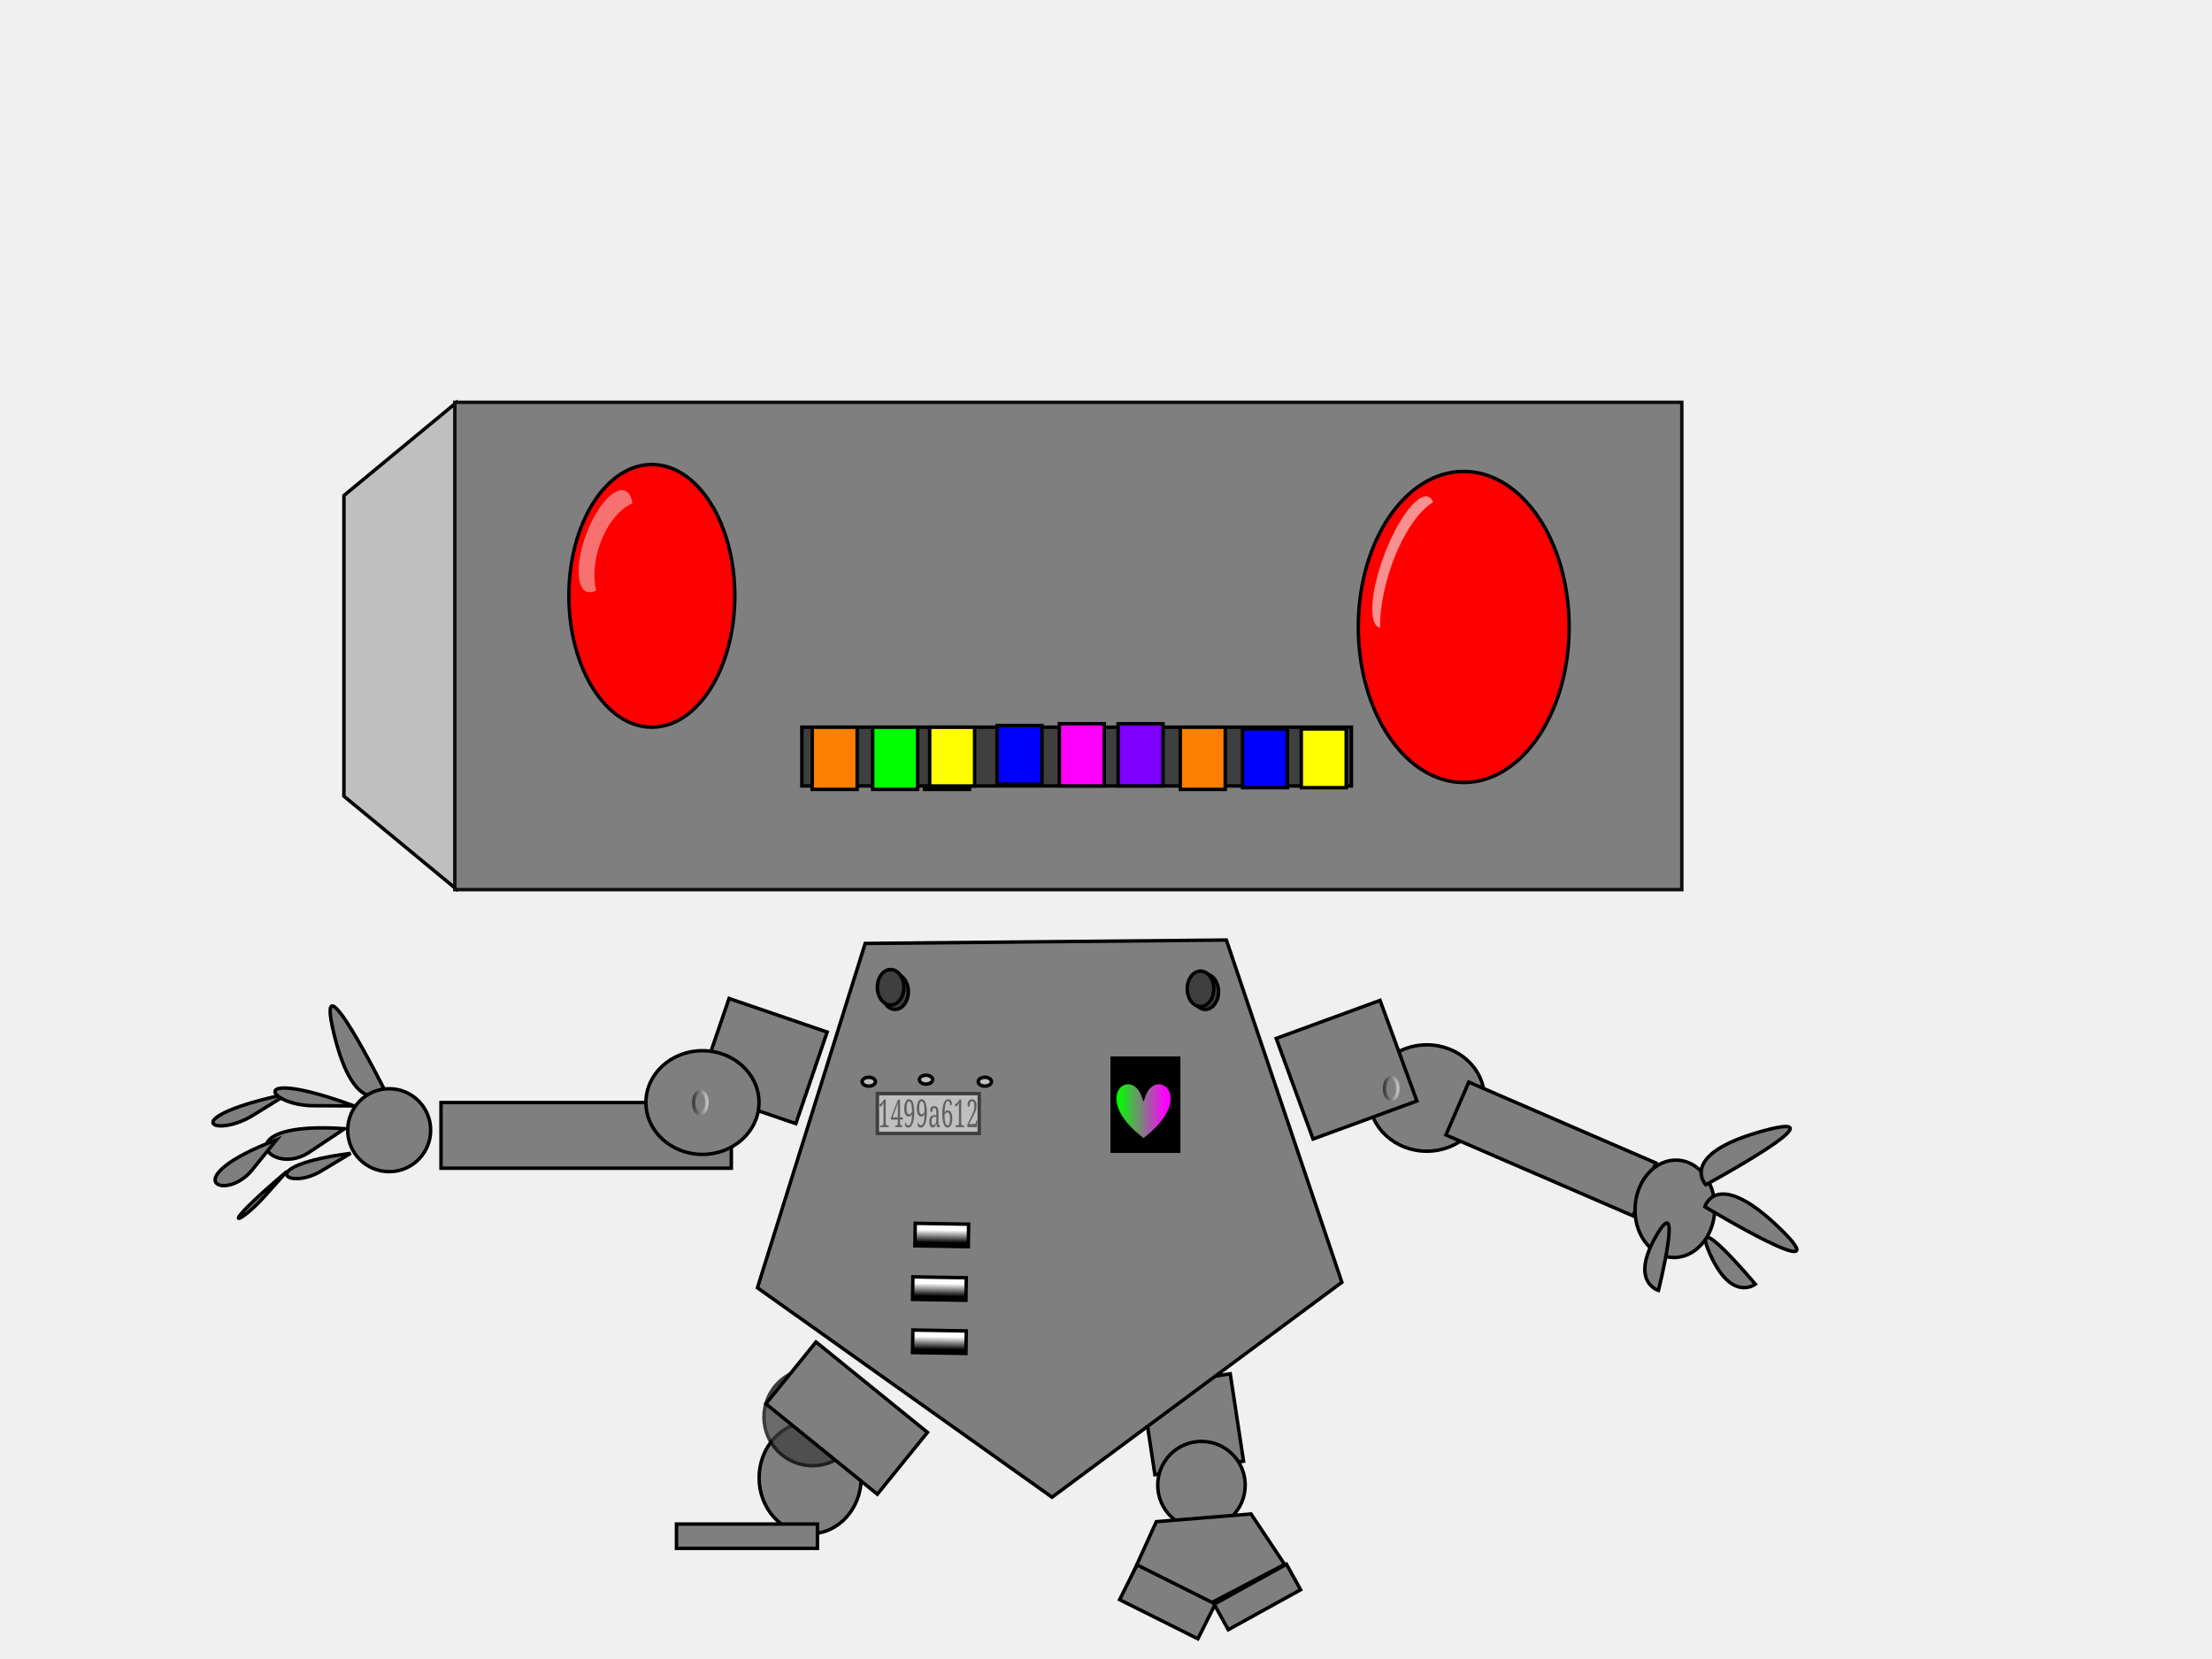
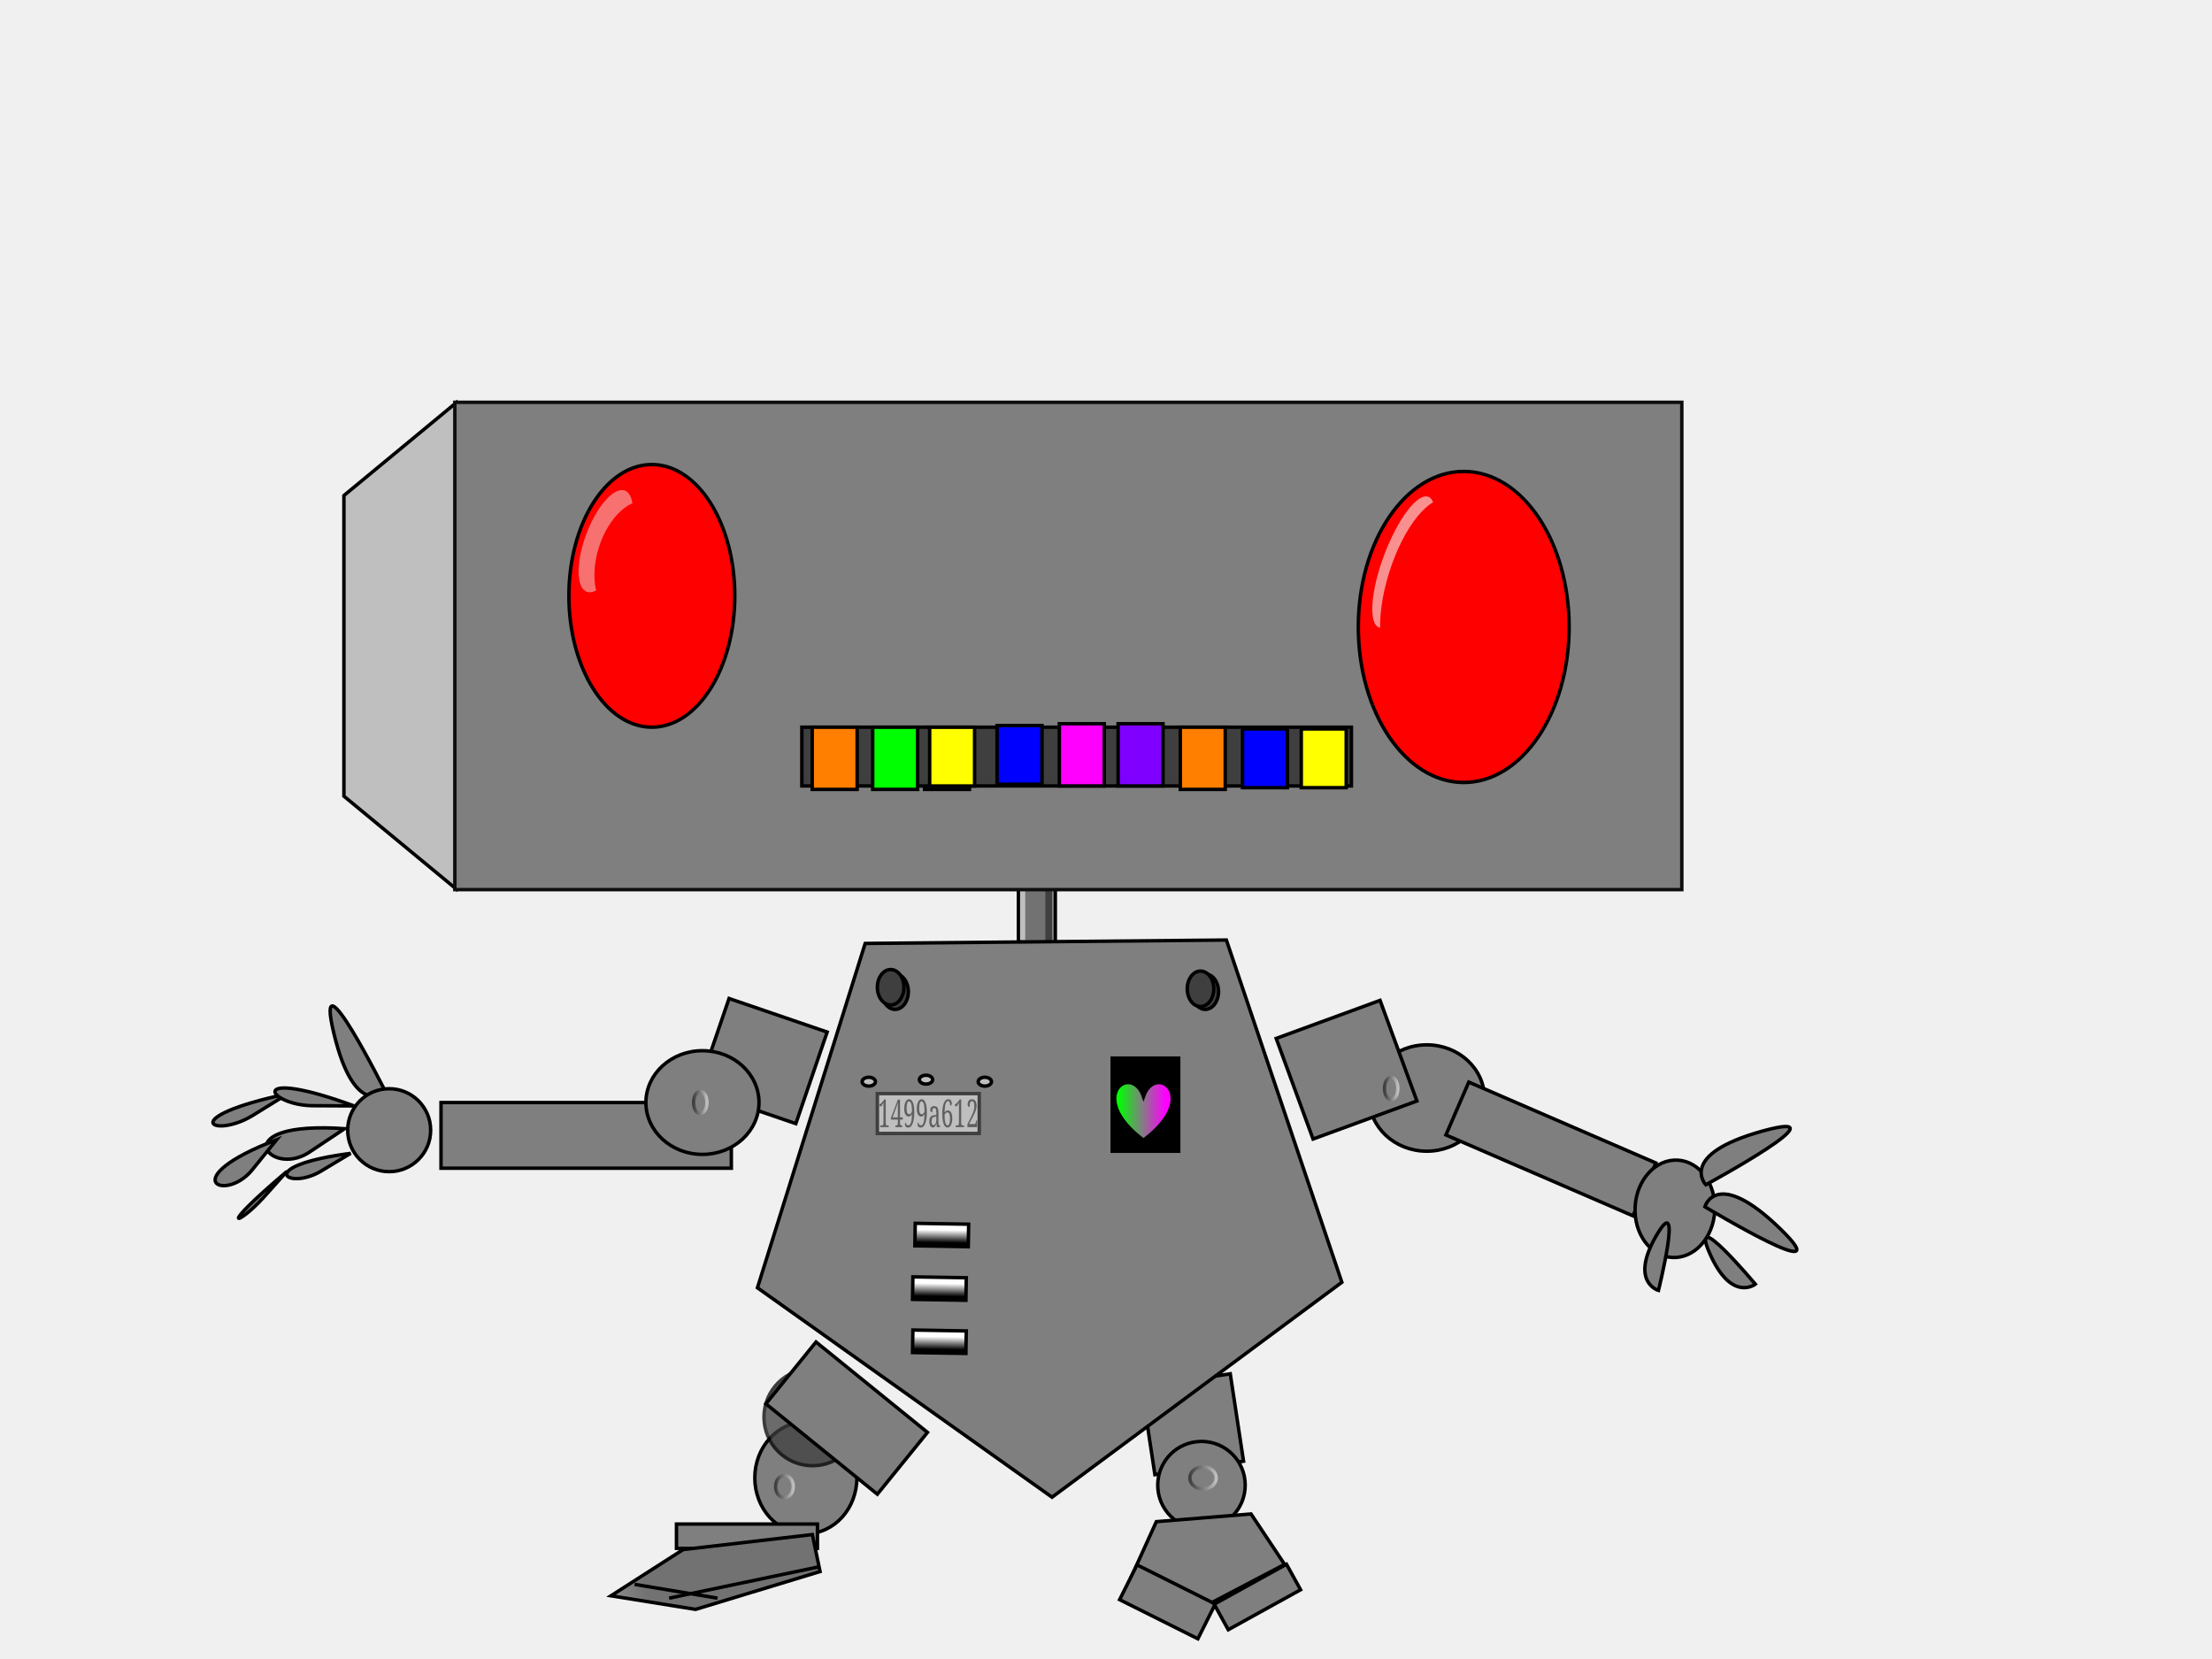
<svg xmlns="http://www.w3.org/2000/svg" width="640" height="480">
  <defs>
    <linearGradient id="svg_52">
-       <stop stop-color="#000000" offset="0.159" />
-       <stop stop-color="#ffffff" offset="0.726" />
+       <stop offset="0.159" stop-color="#000000" />
+       <stop offset="0.726" stop-color="#ffffff" />
    </linearGradient>
    <linearGradient id="svg_64">
-       <stop stop-color="#00ff00" offset="0.062" />
-       <stop stop-color="#ff00ff" offset="0.882" />
-       <stop stop-color="#ff00ff" offset="1" />
+       <stop offset="0.062" stop-color="#00ff00" />
+       <stop offset="0.882" stop-color="#ff00ff" />
+       <stop offset="1" stop-color="#ff00ff" />
    </linearGradient>
    <linearGradient id="svg_72">
-       <stop stop-color="#000000" offset="0" />
-       <stop stop-color="#ffffff" offset="1" />
+       <stop offset="0" stop-color="#000000" />
+       <stop offset="1" stop-color="#ffffff" />
+     </linearGradient>
+     <pattern id="gridpattern" patternUnits="userSpaceOnUse" x="0" y="0" width="100" height="100">
+       <image id="svg_8" x="0" y="0" width="100" height="100" />
+     </pattern>
+     <linearGradient id="svg_81" x1="0" y1="0" x2="1" y2="0">
+       <stop stop-color="#727272" offset="0.831" />
+       <stop stop-color="#8d8d8d" offset="1" />
+     </linearGradient>
+     <linearGradient y2="0" x2="1" y1="0" x1="0" id="svg_34">
+       <stop offset="0.831" stop-color="#727272" />
+       <stop offset="1" stop-color="#8d8d8d" />
+     </linearGradient>
+     <linearGradient y2="0" x2="1" y1="0" x1="0" id="svg_89">
+       <stop offset="0.894" stop-color="#3f3f3f" />
+       <stop offset="0.952" stop-color="#c0c0c0" />
    </linearGradient>
  </defs>
  <g stroke="null">
-     <polygon id="svg_35" fill="#bfbfbf" points="152.129,186.866 132.028,257.239 99.504,230.359 99.504,143.372 132.028,116.492 152.129,186.866 " stroke="#000000" />
-     <rect fill="#7f7f7f" stroke-width="null" stroke-dasharray="null" stroke-linejoin="null" stroke-linecap="null" x="332.08" y="399.283" width="25.94" height="25.579" id="svg_22" transform="rotate(-8.635257 345.0502,412.0723) " stroke="#000000" />
-     <path fill="#7f7f7f" stroke-width="null" stroke-dasharray="null" stroke-linejoin="null" stroke-linecap="null" d="m131.6,116.4l355,0l0,141l-355,0l0,-141z" id="svg_1" stroke="#0f0e0e" />
-     <polygon id="svg_25" fill="#7f7f7f" points="388.608,337.436 327.257,422.042 227.99,389.725 227.99,285.146 327.257,252.83 388.608,337.436 " stroke-width="null" transform="rotate(-54.59344 308.299,337.4359) " stroke="#000000" />
-     <ellipse fill="#bfbfbf" stroke-width="null" stroke-dasharray="null" stroke-linejoin="null" stroke-linecap="null" cx="267.923" cy="312.378" rx="1.923" ry="1.282" id="svg_67" stroke="#000000" />
-     <ellipse fill="#bfbfbf" stroke-width="null" stroke-dasharray="null" stroke-linejoin="null" stroke-linecap="null" cx="251.365" cy="312.964" rx="1.923" ry="1.282" stroke="#000000" id="svg_76" />
-     <ellipse fill="#3f3f3f" stroke-width="null" stroke-dasharray="null" stroke-linejoin="null" stroke-linecap="null" cx="348.718" cy="286.923" id="svg_66" rx="3.846" ry="5.128" stroke="#000000" />
-     <ellipse fill="#3f3f3f" stroke="#000000" stroke-width="null" stroke-dasharray="null" stroke-linejoin="null" stroke-linecap="null" cx="258.974" cy="286.923" id="svg_65" rx="3.846" ry="5.128" />
-     <rect fill="url(#svg_52)" stroke-width="null" stroke-dasharray="null" stroke-linejoin="null" stroke-linecap="null" x="269.222" y="349.604" width="6.517" height="15.451" id="svg_51" transform="rotate(-89.04518 272.4804,357.3298) " stroke="#000000" />
-     <ellipse fill="#7f7f7f" stroke="#000000" stroke-width="null" stroke-dasharray="null" stroke-linejoin="null" stroke-linecap="null" cx="412.82" cy="317.692" id="svg_42" rx="16.667" ry="15.385" />
-     <ellipse fill="#ff0000" stroke-width="null" stroke-dasharray="null" stroke-linejoin="null" stroke-linecap="null" cx="188.6" cy="172.4" id="svg_2" rx="24" ry="38" stroke="#000000" />
-     <ellipse fill="#ff0000" stroke-width="null" stroke-dasharray="null" stroke-linejoin="null" stroke-linecap="null" cx="423.5" cy="181.4" rx="30.5" ry="45" id="svg_4" stroke="#000000" />
-     <rect fill="#3f3f3f" stroke-width="null" stroke-dasharray="null" stroke-linejoin="null" stroke-linecap="null" x="267.5" y="210.4" width="13" height="18" id="svg_11" stroke="#000000" />
-     <rect fill="#3f3f3f" stroke-width="null" stroke-dasharray="null" stroke-linejoin="null" stroke-linecap="null" x="232" y="210.4" width="159" height="17" id="svg_5" stroke="#000000" />
-     <rect fill="#ffff00" stroke-width="null" stroke-dasharray="null" stroke-linejoin="null" stroke-linecap="null" x="268.982" y="210.412" width="13" height="17" id="svg_9" stroke="#000000" />
-     <rect fill="#0000ff" stroke-width="null" stroke-dasharray="null" stroke-linejoin="null" stroke-linecap="null" x="288.476" y="209.912" width="13" height="17" id="svg_14" stroke="#000000" />
-     <rect fill="#7f00ff" stroke-width="null" stroke-dasharray="null" stroke-linejoin="null" stroke-linecap="null" x="323.5" y="209.4" width="13" height="18" id="svg_15" stroke="#000000" />
-     <rect fill="#ff00ff" stroke-width="null" stroke-dasharray="null" stroke-linejoin="null" stroke-linecap="null" x="306.5" y="209.4" width="13" height="18" id="svg_10" stroke="#000000" />
-     <rect fill="#ff7f00" stroke-width="null" stroke-dasharray="null" stroke-linejoin="null" stroke-linecap="null" x="235" y="210.4" width="13" height="18" id="svg_6" stroke="#000000" />
-     <rect fill="#00ff00" stroke-width="null" stroke-dasharray="null" stroke-linejoin="null" stroke-linecap="null" x="252.5" y="210.4" width="13" height="18" id="svg_12" stroke="#000000" />
-     <rect fill="#ff7f00" stroke-width="null" stroke-dasharray="null" stroke-linejoin="null" stroke-linecap="null" x="341.5" y="210.4" width="13" height="18" id="svg_16" stroke="#000000" />
-     <rect fill="#0000ff" stroke-width="null" stroke-dasharray="null" stroke-linejoin="null" stroke-linecap="null" x="359.5" y="210.9" width="13" height="17" id="svg_17" stroke="#000000" />
-     <rect fill="#ffff00" stroke-width="null" stroke-dasharray="null" stroke-linejoin="null" stroke-linecap="null" x="376.5" y="210.9" width="13" height="17" id="svg_18" stroke="#000000" />
-     <polygon id="svg_23" fill="#ff0000" />
-     <polygon id="svg_24" fill="#ff0000" />
-     <rect fill="#7f7f7f" stroke-width="null" stroke-dasharray="null" stroke-linejoin="null" stroke-linecap="null" x="205.6" y="293" width="30" height="28" id="svg_26" transform="rotate(18.88608 220.6,307) " stroke="#000000" />
-     <rect fill="#7f7f7f" stroke-width="null" stroke-dasharray="null" stroke-linejoin="null" stroke-linecap="null" x="373.6" y="294" width="32" height="31" id="svg_27" transform="rotate(-20.1126 389.6,309.5) " stroke="#000000" />
-     <ellipse fill="#7f7f7f" stroke-width="null" stroke-dasharray="null" stroke-linejoin="null" stroke-linecap="null" cx="201.923" cy="319.615" rx="1.923" ry="3.205" id="svg_69" stroke="url(#svg_72)" opacity="0.5" />
-     <rect fill="#7f7f7f" stroke-width="null" stroke-dasharray="null" stroke-linejoin="null" stroke-linecap="null" x="127.6" y="319" width="84" height="19" id="svg_28" stroke="#000000" />
-     <ellipse fill="#7f7f7f" stroke-width="null" stroke-dasharray="null" stroke-linejoin="null" stroke-linecap="null" cx="203.241" cy="319" id="svg_29" rx="16.359" ry="15" stroke="#000000" />
-     <ellipse fill="#7f7f7f" stroke-width="null" stroke-dasharray="null" stroke-linejoin="null" stroke-linecap="null" cx="199.6" cy="311" id="svg_30" transform="rotate(-32.4712 199.6,311) " stroke="#000000" />
-     <path fill="#7f7f7f" stroke-width="null" stroke-dasharray="null" stroke-linejoin="null" stroke-linecap="null" d="m111.6,316c0,0 -21,-42 -15,-17c6,25 15,17 15,17z" id="svg_33" stroke="#000000" />
-     <path fill="#7f7f7f" stroke-width="null" stroke-dasharray="null" stroke-linejoin="null" stroke-linecap="null" d="m84.241,320.837c-33,-6 -25,4 -12,2l12,-2z" id="svg_37" transform="rotate(-22.24899 72.59998,321) " stroke="#000000" />
-     <path fill="#7f7f7f" stroke-width="null" stroke-dasharray="null" stroke-linejoin="null" stroke-linecap="null" d="m102.6,318c-33,-6 -25,4 -12,2l12,-2z" id="svg_36" transform="rotate(9.7631 90.9585,318.1633) " stroke="#000000" />
-     <path fill="#7f7f7f" stroke-width="null" stroke-dasharray="null" stroke-linejoin="null" stroke-linecap="null" d="m102.083,336.981c-27.663,-6 -20.957,4 -10.059,2l10.059,-2z" transform="rotate(-19.70992 92.32425,337.144) " id="svg_40" stroke="#000000" />
-     <ellipse fill="#7f7f7f" stroke-width="null" stroke-dasharray="null" stroke-linejoin="null" stroke-linecap="null" cx="112.6" cy="327" id="svg_31" rx="12" ry="12" stroke="#000000" />
-     <path fill="#7f7f7f" stroke-width="null" stroke-dasharray="null" stroke-linejoin="null" stroke-linecap="null" d="m100.241,329.682c-33,-11.698 -25,7.799 -12,3.899l12,-3.899z" id="svg_38" transform="rotate(-15.64221 88.59998,330) " stroke="#000000" />
-     <path fill="#7f7f7f" stroke-width="null" stroke-dasharray="null" stroke-linejoin="null" stroke-linecap="null" d="m82.287,336.116c-30.468,-8.56 -23.082,5.707 -11.079,2.853l11.079,-2.853z" transform="rotate(-36.54976 71.53839,336.3494) " id="svg_39" stroke="#000000" />
-     <path fill="#7f7f7f" stroke-width="null" stroke-dasharray="null" stroke-linejoin="null" stroke-linecap="null" d="m85.862,345.709c-27.663,-1.968 -20.957,1.312 -10.059,0.656l10.059,-0.656z" transform="rotate(-44.4106 76.10286,345.7628) " id="svg_41" stroke="#000000" />
-     <rect fill="#7f7f7f" stroke="#000000" stroke-width="null" stroke-dasharray="null" stroke-linejoin="null" stroke-linecap="null" x="419.231" y="324.103" width="58.974" height="16.667" id="svg_45" transform="rotate(-156.6147 448.718,332.4359) " />
-     <path fill="#7f7f7f" stroke-width="null" stroke-dasharray="null" stroke-linejoin="null" stroke-linecap="null" d="m507.244,372.198c0,0 -17.249,-25.03 -12.321,-10.131c4.928,14.899 12.321,10.131 12.321,10.131z" id="svg_50" transform="rotate(-5.355936 500.6411,365.1282) " stroke="#000000" />
-     <ellipse fill="#7f7f7f" stroke="#000000" stroke-width="null" stroke-dasharray="null" stroke-linejoin="null" stroke-linecap="null" cx="484.615" cy="349.744" id="svg_46" rx="11.538" ry="14.103" transform="rotate(3.270447 484.6154,349.7436) " />
-     <path fill="#7f7f7f" stroke-width="null" stroke-dasharray="null" stroke-linejoin="null" stroke-linecap="null" d="m513.167,346.222c0,0 -21,-42 -15,-17c6,25 15,17 15,17z" stroke="#000000" id="svg_48" transform="rotate(88.09086 505.1282,334.359) " />
-     <path fill="#7f7f7f" stroke-width="null" stroke-dasharray="null" stroke-linejoin="null" stroke-linecap="null" d="m514.449,366.734c0,0 -21,-42 -15,-17c6,25 15,17 15,17z" stroke="#000000" id="svg_49" transform="rotate(147.6526 506.4103,354.8718) " />
-     <path fill="#7f7f7f" stroke-width="null" stroke-dasharray="null" stroke-linejoin="null" stroke-linecap="null" d="m487.37,370.798c0,0 -17.249,-25.03 -12.321,-10.131c4.928,14.899 12.321,10.131 12.321,10.131z" transform="rotate(48.53171 480.7673,363.729) " stroke="#000000" id="svg_54" />
-     <rect fill="#000000" stroke-width="null" stroke-dasharray="null" stroke-linejoin="null" stroke-linecap="null" x="321.795" y="306.154" width="19.231" height="26.923" id="svg_56" stroke="#000000" />
-     <rect fill="url(#svg_52)" stroke-width="null" stroke-dasharray="null" stroke-linejoin="null" stroke-linecap="null" x="268.536" y="365.095" width="6.517" height="15.451" transform="rotate(-89.04518 271.7949,372.8205) " stroke="#000000" id="svg_60" />
-     <rect fill="url(#svg_52)" stroke-width="null" stroke-dasharray="null" stroke-linejoin="null" stroke-linecap="null" x="268.536" y="380.479" width="6.517" height="15.451" transform="rotate(-89.04518 271.7949,388.2051) " stroke="#000000" id="svg_61" />
-     <path fill="url(#svg_64)" stroke-width="null" stroke-dasharray="null" stroke-linejoin="null" stroke-linecap="null" d="m330.849,317.22c3.436,-9.863 16.897,0 0,12.681c-16.897,-12.681 -3.436,-22.543 0,-12.681z" id="svg_62" stroke="#000000" />
-     <ellipse fill="#3f3f3f" stroke="#000000" stroke-width="null" stroke-dasharray="null" stroke-linejoin="null" stroke-linecap="null" cx="257.692" cy="285.641" rx="3.846" ry="5.128" id="svg_68" />
-     <rect fill="#ffffff" stroke-width="null" stroke-dasharray="null" stroke-linejoin="null" stroke-linecap="null" opacity="0.5" x="253.846" y="316.41" width="29.487" height="11.538" id="svg_70" stroke="#000000" />
-     <text fill="#000000" stroke-width="0" stroke-dasharray="null" stroke-linejoin="null" stroke-linecap="null" opacity="0.5" x="260.256" y="322.821" id="svg_71" font-size="24" font-family="serif" text-anchor="middle" xml:space="preserve" transform="matrix(0.2709251,0,0,0.464009,198.0694,176.3159) " stroke="#000000">1499a612</text>
-     <ellipse fill="#3f3f3f" stroke-width="null" stroke-dasharray="null" stroke-linejoin="null" stroke-linecap="null" cx="347.348" cy="286.093" rx="3.846" ry="5.128" stroke="#000000" id="svg_73" />
-     <ellipse fill="#7f7f7f" stroke-width="null" stroke-dasharray="null" stroke-linejoin="null" stroke-linecap="null" cx="402.51" cy="314.939" rx="1.923" ry="3.205" stroke="url(#svg_72)" opacity="0.5" id="svg_74" />
-     <ellipse fill="#7f7f7f" stroke-width="null" stroke-dasharray="null" stroke-linejoin="null" stroke-linecap="null" cx="202.611" cy="318.988" rx="1.923" ry="3.205" stroke="url(#svg_72)" opacity="0.5" id="svg_75" />
-     <ellipse fill="#bfbfbf" stroke-width="null" stroke-dasharray="null" stroke-linejoin="null" stroke-linecap="null" cx="284.947" cy="312.964" rx="1.923" ry="1.282" id="svg_77" stroke="#000000" />
-     <ellipse fill="#7f7f7f" stroke-width="null" stroke-dasharray="null" stroke-linejoin="null" stroke-linecap="null" cx="234.402" cy="427.595" id="svg_19" rx="14.768" ry="16.174" stroke="#000000" />
-     <ellipse fill="#3f3f3f" stroke="#000000" stroke-width="null" stroke-dasharray="null" stroke-linejoin="null" stroke-linecap="null" opacity="0.75" cx="235.105" cy="410.014" id="svg_20" ry="14.065" />
-     <rect fill="#7f7f7f" stroke="#000000" stroke-width="null" stroke-dasharray="null" stroke-linejoin="null" stroke-linecap="null" x="195.724" y="440.956" width="40.788" height="7.032" id="svg_21" />
-     <rect fill="#7f7f7f" stroke-width="null" stroke-dasharray="null" stroke-linejoin="null" stroke-linecap="null" x="224.204" y="398.787" width="41.526" height="23.028" id="svg_13" transform="rotate(-140.9629 244.9671,410.3007) " stroke="#000000" />
-     <ellipse fill="#7f7f7f" stroke="#000000" stroke-width="null" stroke-dasharray="null" stroke-linejoin="null" stroke-linecap="null" cx="347.623" cy="429.705" id="svg_32" rx="12.658" ry="12.658" />
-     <polygon id="svg_44" fill="#7f7f7f" points="361.659,451.505 352.191,473.751 336.871,465.254 336.871,437.756 352.191,429.259 361.659,451.505 " stroke-width="null" transform="rotate(85.36443 349.2651,451.5049) " stroke="#000000" />
-     <rect fill="#7f7f7f" stroke="#000000" stroke-width="null" stroke-dasharray="null" stroke-linejoin="null" stroke-linecap="null" x="325.12" y="457.834" width="25.316" height="11.252" id="svg_47" transform="rotate(26.56504 337.7778,463.4599) " />
-     <rect fill="#7f7f7f" stroke="#000000" stroke-width="null" stroke-dasharray="null" stroke-linejoin="null" stroke-linecap="null" x="351.842" y="457.834" width="23.91" height="8.439" id="svg_53" transform="rotate(-28.92641 363.7975,462.0535) " />
-     <polygon id="svg_57" fill="#bfbfbf" />
-     <polygon id="svg_58" fill="#bfbfbf" />
-     <polygon id="svg_59" fill="#bfbfbf" />
-     <polygon id="svg_63" fill="#bfbfbf" />
-     <ellipse stroke="#000000" transform="rotate(20.67442 175.279,156.5807) " ry="15.641" rx="6" id="svg_7" cy="156.581" cx="175.279" stroke-linecap="null" stroke-linejoin="null" stroke-dasharray="null" stroke-width="0" fill="#f77171" />
-     <ellipse transform="rotate(17.44719 182.8,161.4) " ry="17" rx="10" id="svg_55" cy="161.4" cx="182.8" stroke-linecap="null" stroke-linejoin="null" stroke-dasharray="null" stroke-width="0" stroke="#000000" fill="#ff0000" />
-     <ellipse stroke="#000000" id="svg_78" transform="rotate(20.67442 406.1229,162.6445) " ry="20.204" rx="6" cy="162.644" cx="406.123" stroke-linecap="null" stroke-linejoin="null" stroke-dasharray="null" stroke-width="0" fill="#f99090" />
-     <ellipse stroke="#000000" id="svg_79" transform="rotate(17.44719 411.476,168.6125) " ry="25.232" rx="10" cy="168.612" cx="411.476" stroke-linecap="null" stroke-linejoin="null" stroke-dasharray="null" stroke-width="0" fill="#ff0000" />
+     <rect fill="url(#svg_81)" x="294.667" y="249.333" width="10.667" height="41.333" id="svg_3" stroke="#000000" />
+     <polygon stroke="#000000" points="152.129,186.866 132.028,257.239 99.504,230.359 99.504,143.372 132.028,116.492 152.129,186.866 " fill="#bfbfbf" id="svg_35" />
+     <rect stroke="#000000" transform="rotate(-8.635257 345.0502,412.0723) " id="svg_22" height="25.579" width="25.94" y="399.283" x="332.08" stroke-linecap="null" stroke-linejoin="null" stroke-dasharray="null" stroke-width="null" fill="#7f7f7f" />
+     <rect stroke="#000000" id="svg_84" height="15" width="1.5" y="256.95" x="295.138" stroke-linecap="null" stroke-linejoin="null" stroke-dasharray="null" stroke-width="0" fill="#bfbfbf" />
+     <rect stroke="#0f0e0e" id="svg_87" height="19.231" width="2.219" y="254.32" x="302.456" stroke-linecap="null" stroke-linejoin="null" stroke-dasharray="null" stroke-width="0" fill="url(#svg_89)" />
+     <path stroke="#0f0e0e" id="svg_1" d="m131.6,116.4l355,0l0,141l-355,0l0,-141z" stroke-linecap="null" stroke-linejoin="null" stroke-dasharray="null" stroke-width="null" fill="#7f7f7f" />
+     <polygon stroke="#000000" transform="rotate(-54.59344 308.299,337.4359) " stroke-width="null" points="388.608,337.436 327.257,422.042 227.99,389.725 227.99,285.146 327.257,252.83 388.608,337.436 " fill="#7f7f7f" id="svg_25" />
+     <ellipse stroke="#000000" id="svg_67" ry="1.282" rx="1.923" cy="312.378" cx="267.923" stroke-linecap="null" stroke-linejoin="null" stroke-dasharray="null" stroke-width="null" fill="#bfbfbf" />
+     <ellipse id="svg_76" stroke="#000000" ry="1.282" rx="1.923" cy="312.964" cx="251.365" stroke-linecap="null" stroke-linejoin="null" stroke-dasharray="null" stroke-width="null" fill="#bfbfbf" />
+     <ellipse stroke="#000000" ry="5.128" rx="3.846" id="svg_66" cy="286.923" cx="348.718" stroke-linecap="null" stroke-linejoin="null" stroke-dasharray="null" stroke-width="null" fill="#3f3f3f" />
+     <ellipse ry="5.128" rx="3.846" id="svg_65" cy="286.923" cx="258.974" stroke-linecap="null" stroke-linejoin="null" stroke-dasharray="null" stroke-width="null" stroke="#000000" fill="#3f3f3f" />
+     <rect stroke="#000000" transform="rotate(-89.04518 272.4804,357.3298) " id="svg_51" height="15.451" width="6.517" y="349.604" x="269.222" stroke-linecap="null" stroke-linejoin="null" stroke-dasharray="null" stroke-width="null" fill="url(#svg_52)" />
+     <ellipse ry="15.385" rx="16.667" id="svg_42" cy="317.692" cx="412.82" stroke-linecap="null" stroke-linejoin="null" stroke-dasharray="null" stroke-width="null" stroke="#000000" fill="#7f7f7f" />
+     <ellipse stroke="#000000" ry="38" rx="24" id="svg_2" cy="172.4" cx="188.6" stroke-linecap="null" stroke-linejoin="null" stroke-dasharray="null" stroke-width="null" fill="#ff0000" />
+     <ellipse stroke="#000000" id="svg_4" ry="45" rx="30.5" cy="181.4" cx="423.5" stroke-linecap="null" stroke-linejoin="null" stroke-dasharray="null" stroke-width="null" fill="#ff0000" />
+     <rect stroke="#000000" id="svg_11" height="18" width="13" y="210.4" x="267.5" stroke-linecap="null" stroke-linejoin="null" stroke-dasharray="null" stroke-width="null" fill="#3f3f3f" />
+     <rect stroke="#000000" id="svg_5" height="17" width="159" y="210.4" x="232" stroke-linecap="null" stroke-linejoin="null" stroke-dasharray="null" stroke-width="null" fill="#3f3f3f" />
+     <rect stroke="#000000" id="svg_9" height="17" width="13" y="210.412" x="268.982" stroke-linecap="null" stroke-linejoin="null" stroke-dasharray="null" stroke-width="null" fill="#ffff00" />
+     <rect stroke="#000000" id="svg_14" height="17" width="13" y="209.912" x="288.476" stroke-linecap="null" stroke-linejoin="null" stroke-dasharray="null" stroke-width="null" fill="#0000ff" />
+     <rect stroke="#000000" id="svg_15" height="18" width="13" y="209.4" x="323.5" stroke-linecap="null" stroke-linejoin="null" stroke-dasharray="null" stroke-width="null" fill="#7f00ff" />
+     <rect stroke="#000000" id="svg_10" height="18" width="13" y="209.4" x="306.5" stroke-linecap="null" stroke-linejoin="null" stroke-dasharray="null" stroke-width="null" fill="#ff00ff" />
+     <rect stroke="#000000" id="svg_6" height="18" width="13" y="210.4" x="235" stroke-linecap="null" stroke-linejoin="null" stroke-dasharray="null" stroke-width="null" fill="#ff7f00" />
+     <rect stroke="#000000" id="svg_12" height="18" width="13" y="210.4" x="252.5" stroke-linecap="null" stroke-linejoin="null" stroke-dasharray="null" stroke-width="null" fill="#00ff00" />
+     <rect stroke="#000000" id="svg_16" height="18" width="13" y="210.4" x="341.5" stroke-linecap="null" stroke-linejoin="null" stroke-dasharray="null" stroke-width="null" fill="#ff7f00" />
+     <rect stroke="#000000" id="svg_17" height="17" width="13" y="210.9" x="359.5" stroke-linecap="null" stroke-linejoin="null" stroke-dasharray="null" stroke-width="null" fill="#0000ff" />
+     <rect stroke="#000000" id="svg_18" height="17" width="13" y="210.9" x="376.5" stroke-linecap="null" stroke-linejoin="null" stroke-dasharray="null" stroke-width="null" fill="#ffff00" />
+     <polygon fill="#ff0000" id="svg_23" />
+     <polygon fill="#ff0000" id="svg_24" />
+     <rect stroke="#000000" transform="rotate(18.88608 220.6,307) " id="svg_26" height="28" width="30" y="293" x="205.6" stroke-linecap="null" stroke-linejoin="null" stroke-dasharray="null" stroke-width="null" fill="#7f7f7f" />
+     <rect stroke="#000000" transform="rotate(-20.1126 389.6,309.5) " id="svg_27" height="31" width="32" y="294" x="373.6" stroke-linecap="null" stroke-linejoin="null" stroke-dasharray="null" stroke-width="null" fill="#7f7f7f" />
+     <ellipse opacity="0.5" stroke="url(#svg_72)" id="svg_69" ry="3.205" rx="1.923" cy="319.615" cx="201.923" stroke-linecap="null" stroke-linejoin="null" stroke-dasharray="null" stroke-width="null" fill="#7f7f7f" />
+     <rect stroke="#000000" id="svg_28" height="19" width="84" y="319" x="127.6" stroke-linecap="null" stroke-linejoin="null" stroke-dasharray="null" stroke-width="null" fill="#7f7f7f" />
+     <ellipse stroke="#000000" ry="15" rx="16.359" id="svg_29" cy="319" cx="203.241" stroke-linecap="null" stroke-linejoin="null" stroke-dasharray="null" stroke-width="null" fill="#7f7f7f" />
+     <ellipse stroke="#000000" transform="rotate(-32.4712 199.6,311) " id="svg_30" cy="311" cx="199.6" stroke-linecap="null" stroke-linejoin="null" stroke-dasharray="null" stroke-width="null" fill="#7f7f7f" />
+     <path stroke="#000000" id="svg_33" d="m111.6,316c0,0 -21,-42 -15,-17c6,25 15,17 15,17z" stroke-linecap="null" stroke-linejoin="null" stroke-dasharray="null" stroke-width="null" fill="#7f7f7f" />
+     <path stroke="#000000" transform="rotate(-22.24899 72.59998,321) " id="svg_37" d="m84.241,320.837c-33,-6 -25,4 -12,2l12,-2z" stroke-linecap="null" stroke-linejoin="null" stroke-dasharray="null" stroke-width="null" fill="#7f7f7f" />
+     <path stroke="#000000" transform="rotate(9.7631 90.9585,318.1633) " id="svg_36" d="m102.6,318c-33,-6 -25,4 -12,2l12,-2z" stroke-linecap="null" stroke-linejoin="null" stroke-dasharray="null" stroke-width="null" fill="#7f7f7f" />
+     <path stroke="#000000" id="svg_40" transform="rotate(-19.70992 92.32425,337.144) " d="m102.083,336.981c-27.663,-6 -20.957,4 -10.059,2l10.059,-2z" stroke-linecap="null" stroke-linejoin="null" stroke-dasharray="null" stroke-width="null" fill="#7f7f7f" />
+     <ellipse stroke="#000000" ry="12" rx="12" id="svg_31" cy="327" cx="112.6" stroke-linecap="null" stroke-linejoin="null" stroke-dasharray="null" stroke-width="null" fill="#7f7f7f" />
+     <path stroke="#000000" transform="rotate(-15.64221 88.59998,330) " id="svg_38" d="m100.241,329.682c-33,-11.698 -25,7.799 -12,3.899l12,-3.899z" stroke-linecap="null" stroke-linejoin="null" stroke-dasharray="null" stroke-width="null" fill="#7f7f7f" />
+     <path stroke="#000000" id="svg_39" transform="rotate(-36.54976 71.53839,336.3494) " d="m82.287,336.116c-30.468,-8.56 -23.082,5.707 -11.079,2.853l11.079,-2.853z" stroke-linecap="null" stroke-linejoin="null" stroke-dasharray="null" stroke-width="null" fill="#7f7f7f" />
+     <path stroke="#000000" id="svg_41" transform="rotate(-44.4106 76.10286,345.7628) " d="m85.862,345.709c-27.663,-1.968 -20.957,1.312 -10.059,0.656l10.059,-0.656z" stroke-linecap="null" stroke-linejoin="null" stroke-dasharray="null" stroke-width="null" fill="#7f7f7f" />
+     <rect transform="rotate(-156.6147 448.718,332.4359) " id="svg_45" height="16.667" width="58.974" y="324.103" x="419.231" stroke-linecap="null" stroke-linejoin="null" stroke-dasharray="null" stroke-width="null" stroke="#000000" fill="#7f7f7f" />
+     <path stroke="#000000" transform="rotate(-5.355936 500.6411,365.1282) " id="svg_50" d="m507.244,372.198c0,0 -17.249,-25.03 -12.321,-10.131c4.928,14.899 12.321,10.131 12.321,10.131z" stroke-linecap="null" stroke-linejoin="null" stroke-dasharray="null" stroke-width="null" fill="#7f7f7f" />
+     <ellipse transform="rotate(3.270447 484.6154,349.7436) " ry="14.103" rx="11.538" id="svg_46" cy="349.744" cx="484.615" stroke-linecap="null" stroke-linejoin="null" stroke-dasharray="null" stroke-width="null" stroke="#000000" fill="#7f7f7f" />
+     <path transform="rotate(88.09086 505.1282,334.359) " id="svg_48" stroke="#000000" d="m513.167,346.222c0,0 -21,-42 -15,-17c6,25 15,17 15,17z" stroke-linecap="null" stroke-linejoin="null" stroke-dasharray="null" stroke-width="null" fill="#7f7f7f" />
+     <path transform="rotate(147.6526 506.4103,354.8718) " id="svg_49" stroke="#000000" d="m514.449,366.734c0,0 -21,-42 -15,-17c6,25 15,17 15,17z" stroke-linecap="null" stroke-linejoin="null" stroke-dasharray="null" stroke-width="null" fill="#7f7f7f" />
+     <path id="svg_54" stroke="#000000" transform="rotate(48.53171 480.7673,363.729) " d="m487.37,370.798c0,0 -17.249,-25.03 -12.321,-10.131c4.928,14.899 12.321,10.131 12.321,10.131z" stroke-linecap="null" stroke-linejoin="null" stroke-dasharray="null" stroke-width="null" fill="#7f7f7f" />
+     <rect stroke="#000000" id="svg_56" height="26.923" width="19.231" y="306.154" x="321.795" stroke-linecap="null" stroke-linejoin="null" stroke-dasharray="null" stroke-width="null" fill="#000000" />
+     <rect id="svg_60" stroke="#000000" transform="rotate(-89.04518 271.7949,372.8205) " height="15.451" width="6.517" y="365.095" x="268.536" stroke-linecap="null" stroke-linejoin="null" stroke-dasharray="null" stroke-width="null" fill="url(#svg_52)" />
+     <rect id="svg_61" stroke="#000000" transform="rotate(-89.04518 271.7949,388.2051) " height="15.451" width="6.517" y="380.479" x="268.536" stroke-linecap="null" stroke-linejoin="null" stroke-dasharray="null" stroke-width="null" fill="url(#svg_52)" />
+     <path stroke="#000000" id="svg_62" d="m330.849,317.22c3.436,-9.863 16.897,0 0,12.681c-16.897,-12.681 -3.436,-22.543 0,-12.681z" stroke-linecap="null" stroke-linejoin="null" stroke-dasharray="null" stroke-width="null" fill="url(#svg_64)" />
+     <ellipse id="svg_68" ry="5.128" rx="3.846" cy="285.641" cx="257.692" stroke-linecap="null" stroke-linejoin="null" stroke-dasharray="null" stroke-width="null" stroke="#000000" fill="#3f3f3f" />
+     <rect stroke="#000000" id="svg_70" height="11.538" width="29.487" y="316.41" x="253.846" opacity="0.5" stroke-linecap="null" stroke-linejoin="null" stroke-dasharray="null" stroke-width="null" fill="#ffffff" />
+     <text stroke="#000000" transform="matrix(0.2709251,0,0,0.464009,198.0694,176.3159) " xml:space="preserve" text-anchor="middle" font-family="serif" font-size="24" id="svg_71" y="322.821" x="260.256" opacity="0.5" stroke-linecap="null" stroke-linejoin="null" stroke-dasharray="null" stroke-width="0" fill="#000000">1499a612</text>
+     <ellipse id="svg_73" stroke="#000000" ry="5.128" rx="3.846" cy="286.093" cx="347.348" stroke-linecap="null" stroke-linejoin="null" stroke-dasharray="null" stroke-width="null" fill="#3f3f3f" />
+     <ellipse id="svg_74" opacity="0.5" stroke="url(#svg_72)" ry="3.205" rx="1.923" cy="314.939" cx="402.51" stroke-linecap="null" stroke-linejoin="null" stroke-dasharray="null" stroke-width="null" fill="#7f7f7f" />
+     <ellipse id="svg_75" opacity="0.5" stroke="url(#svg_72)" ry="3.205" rx="1.923" cy="318.988" cx="202.611" stroke-linecap="null" stroke-linejoin="null" stroke-dasharray="null" stroke-width="null" fill="#7f7f7f" />
+     <ellipse stroke="#000000" id="svg_77" ry="1.282" rx="1.923" cy="312.964" cx="284.947" stroke-linecap="null" stroke-linejoin="null" stroke-dasharray="null" stroke-width="null" fill="#bfbfbf" />
+     <ellipse stroke="#000000" ry="16.174" rx="14.768" id="svg_19" cy="427.595" cx="233.154" stroke-linecap="null" stroke-linejoin="null" stroke-dasharray="null" stroke-width="null" fill="#7f7f7f" />
+     <ellipse ry="14.065" id="svg_20" cy="410.014" cx="235.105" opacity="0.75" stroke-linecap="null" stroke-linejoin="null" stroke-dasharray="null" stroke-width="null" stroke="#000000" fill="#3f3f3f" />
+     <rect id="svg_21" height="7.032" width="40.788" y="440.956" x="195.724" stroke-linecap="null" stroke-linejoin="null" stroke-dasharray="null" stroke-width="null" stroke="#000000" fill="#7f7f7f" />
+     <rect stroke="#000000" transform="rotate(-140.9629 244.9671,410.3007) " id="svg_13" height="23.028" width="41.526" y="398.787" x="224.204" stroke-linecap="null" stroke-linejoin="null" stroke-dasharray="null" stroke-width="null" fill="#7f7f7f" />
+     <ellipse ry="12.658" rx="12.658" id="svg_32" cy="429.705" cx="347.623" stroke-linecap="null" stroke-linejoin="null" stroke-dasharray="null" stroke-width="null" stroke="#000000" fill="#7f7f7f" />
+     <polygon stroke="#000000" transform="rotate(85.36443 349.2651,451.5049) " stroke-width="null" points="361.659,451.505 352.191,473.751 336.871,465.254 336.871,437.756 352.191,429.259 361.659,451.505 " fill="#7f7f7f" id="svg_44" />
+     <rect transform="rotate(26.56504 337.7778,463.4599) " id="svg_47" height="11.252" width="25.316" y="457.834" x="325.12" stroke-linecap="null" stroke-linejoin="null" stroke-dasharray="null" stroke-width="null" stroke="#000000" fill="#7f7f7f" />
+     <rect transform="rotate(-28.92641 363.7975,462.0535) " id="svg_53" height="8.439" width="23.91" y="457.834" x="351.842" stroke-linecap="null" stroke-linejoin="null" stroke-dasharray="null" stroke-width="null" stroke="#000000" fill="#7f7f7f" />
+     <polygon fill="#bfbfbf" id="svg_57" />
+     <polygon fill="#bfbfbf" id="svg_58" />
+     <polygon fill="#bfbfbf" id="svg_59" />
+     <polygon fill="#bfbfbf" id="svg_63" />
+     <ellipse fill="#f77171" stroke-width="0" stroke-dasharray="null" stroke-linejoin="null" stroke-linecap="null" cx="175.279" cy="156.581" id="svg_7" rx="6" ry="15.641" transform="rotate(20.67442 175.279,156.5807) " stroke="#000000" />
+     <ellipse fill="#ff0000" stroke="#000000" stroke-width="0" stroke-dasharray="null" stroke-linejoin="null" stroke-linecap="null" cx="182.8" cy="161.4" id="svg_55" rx="10" ry="17" transform="rotate(17.44719 182.8,161.4) " />
+     <ellipse fill="#f99090" stroke-width="0" stroke-dasharray="null" stroke-linejoin="null" stroke-linecap="null" cx="406.123" cy="162.644" rx="6" ry="20.204" transform="rotate(20.67442 406.1229,162.6445) " id="svg_78" stroke="#000000" />
+     <ellipse fill="#ff0000" stroke-width="0" stroke-dasharray="null" stroke-linejoin="null" stroke-linecap="null" cx="411.476" cy="168.612" rx="10" ry="25.232" transform="rotate(17.44719 411.476,168.6125) " id="svg_79" stroke="#000000" />
+     <polygon stroke="#000000" transform="rotate(168.2334 206.4621,455.5316) " points="236.793,455.532 213.622,464.373 176.131,460.996 176.131,450.068 213.622,446.691 236.793,455.532 " fill="url(#svg_34)" id="svg_43" />
+     <line stroke="#000000" id="svg_80" y2="462.4" x2="207.6" y1="458.4" x1="183.6" stroke-linecap="null" stroke-linejoin="null" stroke-dasharray="null" fill="none" />
+     <line id="svg_82" y2="453.4" x2="236.6" y1="462.4" x1="193.6" stroke-linecap="null" stroke-linejoin="null" stroke-dasharray="null" stroke-width="null" stroke="#000000" fill="none" />
+     <ellipse stroke="url(#svg_72)" id="svg_85" opacity="0.5" ry="3.205" rx="2.547" cy="430.112" cx="226.959" stroke-linecap="null" stroke-linejoin="null" stroke-dasharray="null" stroke-width="null" fill="#7f7f7f" />
+     <ellipse id="svg_86" stroke="url(#svg_72)" opacity="0.5" ry="3.205" rx="3.796" cy="427.615" cx="348.072" stroke-linecap="null" stroke-linejoin="null" stroke-dasharray="null" stroke-width="null" fill="#7f7f7f" />
  </g>
</svg>
